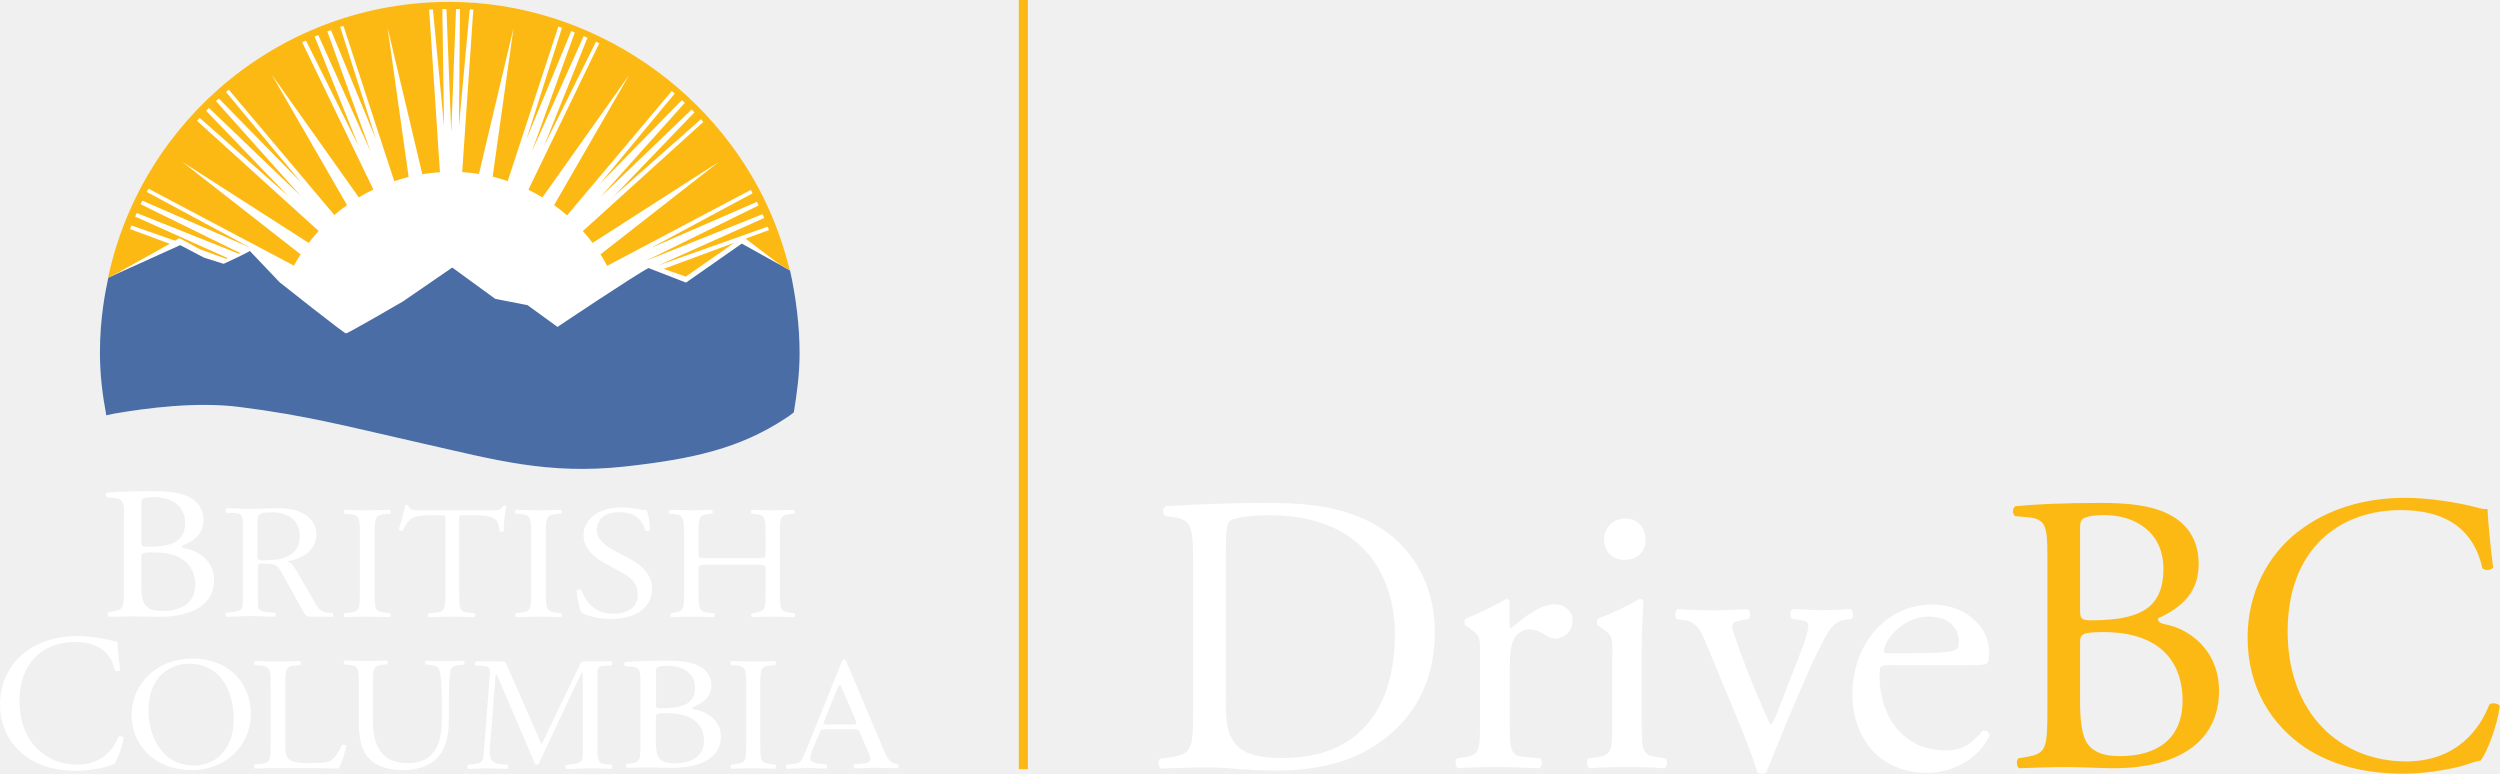
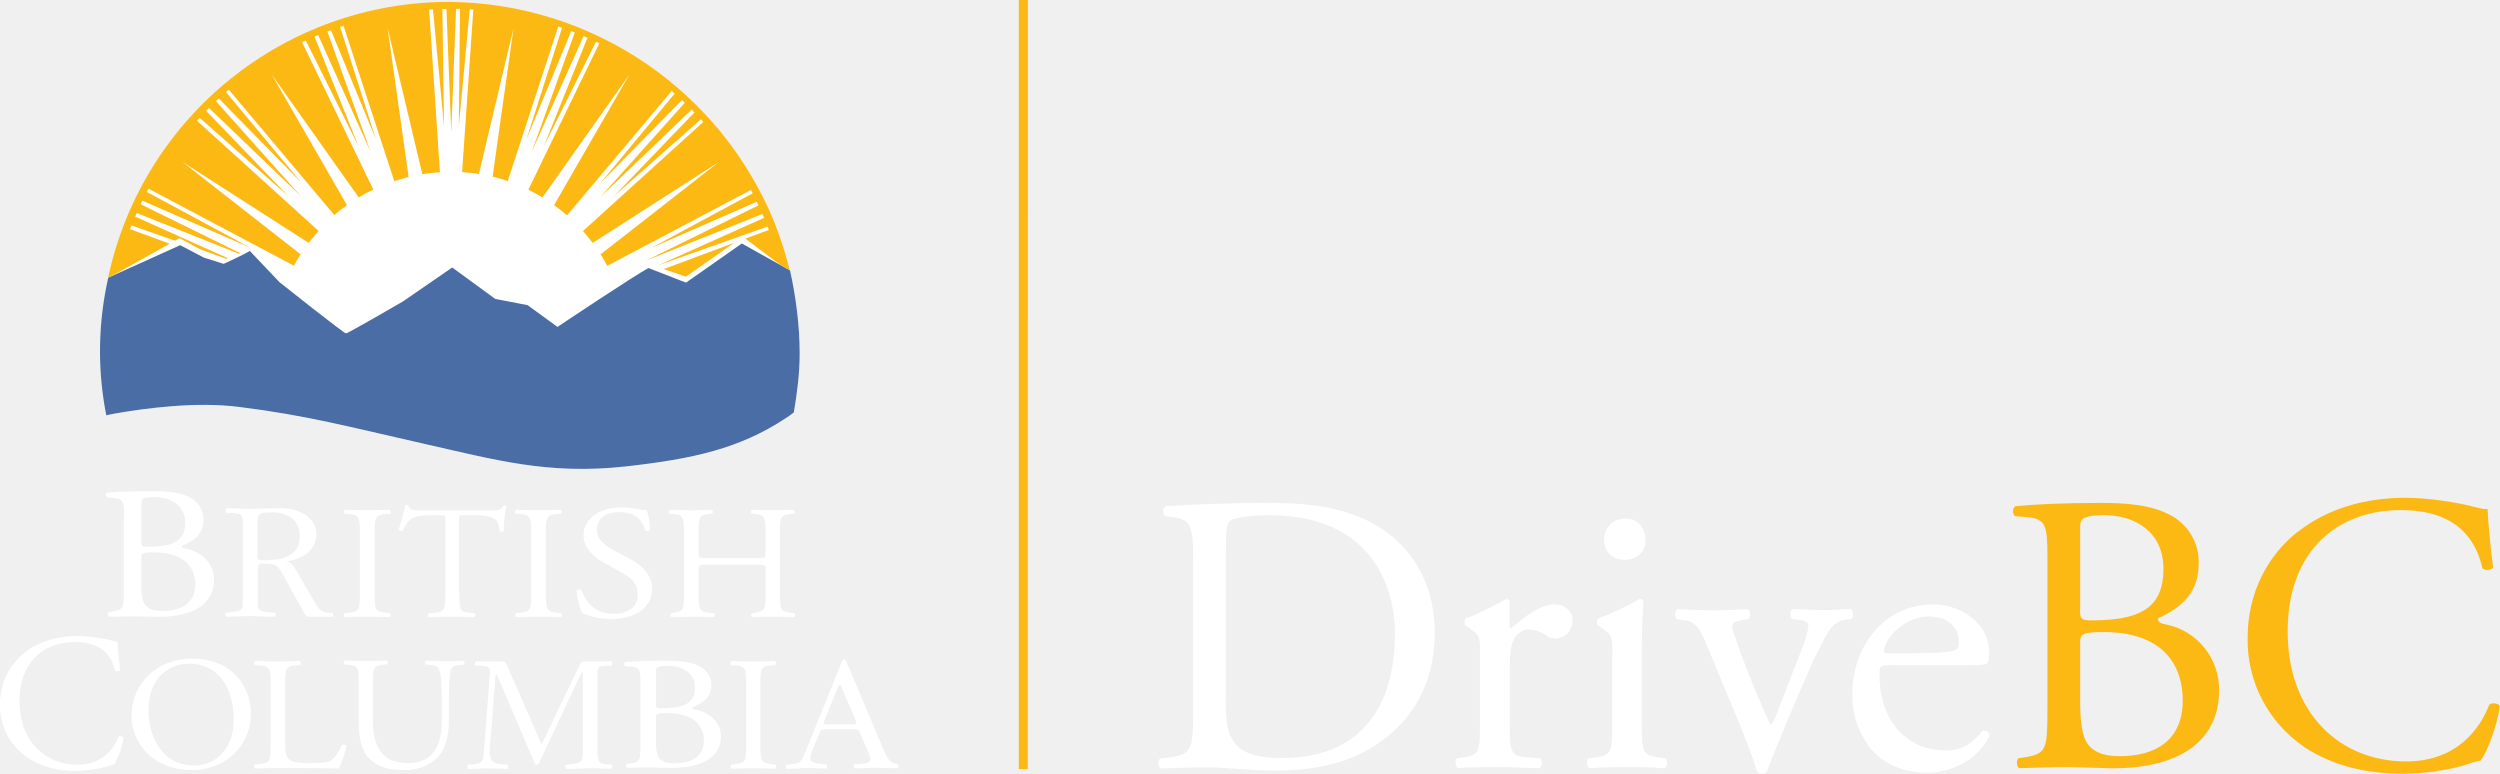
- <svg xmlns="http://www.w3.org/2000/svg" width="223" height="69" viewBox="0 0 223 69" fill="none">
-   <g clip-path="url(#clip0_4598_18208)">
-     <path d="M91.688 0H90.879V68.603H91.688V0Z" fill="#FDB913" />
-     <path d="M106.417 49.591C106.417 47.104 106.234 46.356 104.754 46.142L103.975 46.036C103.685 45.852 103.655 45.288 104.006 45.151C107.028 44.968 109.913 44.861 112.935 44.861C115.957 44.861 118.445 45.074 120.765 45.929C125.573 47.668 127.985 51.727 127.985 56.427C127.985 61.127 125.817 64.819 121.757 67.032C119.437 68.283 116.522 68.741 113.79 68.741C111.515 68.741 109.241 68.451 107.989 68.451C106.494 68.451 105.212 68.481 103.548 68.558C103.334 68.451 103.258 67.886 103.471 67.672L104.296 67.566C106.356 67.276 106.433 66.864 106.433 63.125V49.606L106.417 49.591ZM109.333 62.286C109.333 64.178 109.44 65.307 110.05 66.162C110.828 67.26 112.187 67.612 114.431 67.612C121.33 67.612 124.428 63.095 124.428 56.488C124.428 52.582 122.551 45.959 113.225 45.959C111.119 45.959 109.989 46.249 109.699 46.463C109.409 46.676 109.348 47.562 109.348 49.164V62.286H109.333Z" fill="white" />
-     <path d="M132.014 58.227C132.014 56.839 132.014 56.671 131.053 56.015L130.732 55.801C130.595 55.664 130.595 55.267 130.763 55.16C131.587 54.87 133.464 53.955 134.365 53.421C134.548 53.451 134.655 53.528 134.655 53.665V55.725C134.655 55.908 134.685 56.015 134.762 56.045C136.013 55.023 137.357 53.909 138.669 53.909C139.554 53.909 140.272 54.474 140.272 55.328C140.272 56.503 139.31 56.961 138.745 56.961C138.394 56.961 138.211 56.854 137.967 56.717C137.433 56.366 136.899 56.137 136.41 56.137C135.845 56.137 135.418 56.457 135.128 56.854C134.777 57.358 134.67 58.38 134.67 59.601V64.438C134.67 67.001 134.731 67.428 136.09 67.535L137.372 67.642C137.616 67.825 137.555 68.42 137.295 68.527C135.616 68.451 134.594 68.42 133.342 68.42C132.091 68.42 130.992 68.451 130.061 68.527C129.816 68.42 129.74 67.81 129.984 67.642L130.671 67.535C131.984 67.322 132.014 67.001 132.014 64.438V58.212V58.227Z" fill="white" />
-     <path d="M143.828 58.227C143.828 56.839 143.828 56.671 142.867 56.015L142.546 55.801C142.409 55.664 142.409 55.267 142.577 55.16C143.401 54.87 145.431 53.955 146.24 53.421C146.423 53.421 146.56 53.497 146.591 53.635C146.515 54.886 146.438 56.579 146.438 58.044V64.438C146.438 67.001 146.515 67.352 147.797 67.535L148.545 67.642C148.789 67.825 148.728 68.42 148.468 68.527C147.4 68.451 146.377 68.42 145.126 68.42C143.874 68.42 142.775 68.451 141.783 68.527C141.539 68.42 141.462 67.81 141.707 67.642L142.454 67.535C143.767 67.352 143.813 67.001 143.813 64.438V58.212L143.828 58.227ZM146.789 48.096C146.789 49.377 145.904 49.942 144.897 49.942C143.798 49.942 143.08 49.118 143.08 48.172C143.08 46.997 143.935 46.249 145.003 46.249C146.072 46.249 146.774 47.104 146.774 48.096H146.789Z" fill="white" />
-     <path d="M152.406 57.953C151.872 56.64 151.552 55.496 150.269 55.328L149.567 55.221C149.354 54.931 149.384 54.443 149.674 54.336C150.559 54.397 151.811 54.443 153.017 54.443C153.978 54.443 154.696 54.397 155.902 54.336C156.146 54.474 156.176 55.053 155.932 55.221L155.505 55.298C154.406 55.481 154.36 55.649 154.726 56.717C155.551 59.173 156.573 61.661 157.398 63.507C157.718 64.224 157.855 64.544 157.962 64.651C158.1 64.544 158.359 64.041 158.634 63.293C159.092 62.088 160.313 58.99 160.664 58.059C161.168 56.808 161.305 56.061 161.305 55.847C161.305 55.526 161.091 55.389 160.664 55.313L159.84 55.206C159.626 54.962 159.657 54.458 159.916 54.321C161.015 54.382 161.9 54.428 162.587 54.428C163.472 54.428 164.083 54.382 165.075 54.321C165.319 54.458 165.365 54.992 165.151 55.206L164.617 55.282C163.366 55.465 163.045 56.381 162.022 58.38C161.519 59.341 159.321 64.499 158.741 65.963C158.39 66.849 158.039 67.672 157.565 68.878C157.489 68.985 157.352 69.015 157.214 69.015C157.031 69.015 156.863 68.985 156.756 68.878C156.466 67.886 155.932 66.498 155.413 65.17L152.422 57.953H152.406Z" fill="white" />
-     <path d="M168.616 59.326C167.685 59.326 167.655 59.402 167.655 60.287C167.655 63.888 169.746 66.94 173.562 66.94C174.737 66.94 175.729 66.589 176.828 65.201C177.179 65.094 177.423 65.307 177.469 65.628C176.294 68.054 173.729 68.939 171.883 68.939C169.563 68.939 167.746 67.947 166.723 66.589C165.655 65.201 165.228 63.522 165.228 61.966C165.228 57.587 168.112 53.924 172.386 53.924C175.439 53.924 177.438 56.03 177.438 58.166C177.438 58.67 177.362 58.944 177.301 59.097C177.194 59.311 176.691 59.341 175.195 59.341H168.616V59.326ZM170.829 58.258C173.455 58.258 174.248 58.12 174.523 57.907C174.63 57.831 174.737 57.693 174.737 57.236C174.737 56.244 174.065 54.992 172.005 54.992C169.944 54.992 168.082 56.915 168.051 58.09C168.051 58.166 168.051 58.273 168.296 58.273H170.814L170.829 58.258Z" fill="white" />
-     <path d="M182.628 49.591C182.628 46.951 182.491 46.28 180.888 46.142L179.743 46.036C179.469 45.822 179.499 45.288 179.789 45.151C181.712 44.968 184.124 44.861 187.436 44.861C189.68 44.861 191.817 45.044 193.419 45.852C194.946 46.6 196.121 48.019 196.121 50.293C196.121 52.856 194.625 54.169 192.488 55.16C192.488 55.511 192.778 55.618 193.16 55.694C195.083 56.045 197.937 57.831 197.937 61.63C197.937 65.75 194.869 68.527 188.474 68.527C187.436 68.527 185.696 68.42 184.2 68.42C182.704 68.42 181.422 68.496 180.11 68.527C179.896 68.42 179.82 67.856 180.033 67.642L180.674 67.535C182.567 67.215 182.628 66.833 182.628 63.095V49.576V49.591ZM185.543 54.321C185.543 55.313 185.574 55.389 187.39 55.313C191.023 55.176 192.977 54.108 192.977 50.751C192.977 47.394 190.382 45.944 187.68 45.944C186.902 45.944 186.368 46.02 186.047 46.158C185.696 46.264 185.543 46.448 185.543 47.089V54.306V54.321ZM185.543 62.576C185.543 63.858 185.62 65.674 186.291 66.452C186.963 67.276 188.031 67.444 189.1 67.444C192.275 67.444 194.686 66.025 194.686 62.469C194.686 59.662 193.267 56.381 187.604 56.381C185.681 56.381 185.543 56.595 185.543 57.312V62.576Z" fill="#FDB913" />
-     <path d="M204.989 47.424C207.584 45.395 210.896 44.403 214.59 44.403C216.513 44.403 219.215 44.8 220.894 45.257C221.321 45.364 221.565 45.441 221.886 45.395C221.916 46.219 222.1 48.462 222.39 50.629C222.206 50.873 221.672 50.918 221.428 50.69C220.894 48.279 219.291 45.502 214.132 45.502C208.683 45.502 204.058 48.95 204.058 56.32C204.058 63.69 208.79 67.917 214.62 67.917C219.215 67.917 221.245 64.926 222.054 62.836C222.298 62.652 222.832 62.729 222.985 62.973C222.741 64.819 221.81 67.169 221.275 67.84C220.848 67.917 220.421 68.054 220.024 68.191C219.245 68.481 216.681 69.015 214.407 69.015C211.201 69.015 208.149 68.374 205.539 66.635C202.7 64.682 200.486 61.447 200.486 56.854C200.486 52.902 202.272 49.53 204.974 47.424H204.989Z" fill="#FDB913" />
-     <path d="M70.395 23.804C66.61 9.247 53.438 0.199 40.189 0.199C26.94 0.199 13.279 9.461 9.677 24.674C9.173 26.795 8.914 29.16 8.914 31.433C8.914 33.447 9.128 35.141 9.479 37.048C9.753 36.987 9.876 36.957 10.181 36.896C13.02 36.408 17.507 35.812 21.338 36.301C27.429 37.079 31.229 38.101 37.67 39.551C44.096 41.001 48.843 42.374 55.773 41.611C61.848 40.94 65.999 39.993 70.06 37.323L70.38 37.109C70.456 37.064 70.716 36.85 70.808 36.789C71.113 35.05 71.326 33.325 71.326 31.51C71.326 28.961 70.96 26.184 70.395 23.819" fill="white" />
-     <path d="M9.662 24.75C9.402 25.986 8.914 28.32 8.914 31.433C8.914 33.447 9.128 35.141 9.479 37.048C9.753 36.987 9.876 36.957 10.181 36.896C13.02 36.407 17.507 35.812 21.338 36.3C27.429 37.063 31.229 38.101 37.67 39.551C44.096 41 48.843 42.373 55.773 41.611C61.848 40.939 65.999 39.993 70.06 37.323L70.38 37.109C70.441 37.063 70.731 36.85 70.808 36.789C71.097 35.049 71.326 33.325 71.326 31.509C71.326 29.068 70.991 26.428 70.472 24.124L66.167 21.729L61.191 25.207L57.849 23.91C56.719 24.475 49.729 29.16 49.729 29.16L47.057 27.222L44.173 26.657L40.342 23.865L35.946 26.886C35.946 26.886 31.046 29.739 30.863 29.739C30.68 29.739 24.941 25.177 24.941 25.177L22.285 22.385C21.827 22.674 20.026 23.498 20.026 23.498L19.934 23.529L18.194 22.98L16.073 21.866L9.631 24.78L9.662 24.75Z" fill="#4A6DA6" />
-     <path d="M11.066 46.051C11.066 44.8 10.99 44.479 10.15 44.418L9.555 44.372C9.402 44.266 9.418 44.022 9.57 43.945C10.578 43.869 11.845 43.808 13.585 43.808C14.76 43.808 15.889 43.884 16.729 44.281C17.538 44.632 18.148 45.303 18.148 46.387C18.148 47.607 17.37 48.218 16.24 48.691C16.24 48.858 16.393 48.904 16.591 48.95C17.599 49.118 19.095 49.957 19.095 51.758C19.095 53.711 17.492 55.023 14.119 55.023C13.585 55.023 12.653 54.977 11.875 54.977C11.097 54.977 10.41 55.008 9.723 55.023C9.616 54.977 9.57 54.703 9.692 54.596L10.028 54.55C11.02 54.397 11.051 54.214 11.051 52.444V46.051H11.066ZM12.608 48.294C12.608 48.767 12.623 48.797 13.585 48.767C15.492 48.706 16.515 48.202 16.515 46.615C16.515 45.029 15.157 44.342 13.722 44.342C13.31 44.342 13.035 44.372 12.867 44.433C12.684 44.495 12.608 44.571 12.608 44.876V48.294ZM12.608 52.2C12.608 52.81 12.638 53.665 13.005 54.031C13.356 54.413 13.92 54.504 14.485 54.504C16.149 54.504 17.416 53.833 17.416 52.154C17.416 50.827 16.668 49.27 13.691 49.27C12.684 49.27 12.608 49.362 12.608 49.713V52.2Z" fill="white" />
-     <path d="M32.099 47.699C32.099 46.173 32.069 45.929 31.122 45.852L30.726 45.822C30.634 45.761 30.664 45.502 30.756 45.471C31.55 45.502 32.099 45.517 32.771 45.517C33.442 45.517 33.946 45.502 34.755 45.471C34.847 45.517 34.877 45.776 34.786 45.822L34.389 45.852C33.442 45.929 33.412 46.173 33.412 47.699V52.826C33.412 54.352 33.442 54.55 34.389 54.657L34.786 54.703C34.877 54.764 34.847 55.023 34.755 55.053C33.961 55.023 33.412 55.008 32.771 55.008C32.099 55.008 31.55 55.008 30.756 55.053C30.664 55.008 30.634 54.779 30.726 54.703L31.122 54.657C32.069 54.55 32.099 54.352 32.099 52.826V47.699Z" fill="white" />
-     <path d="M40.967 52.856C40.967 54.367 40.998 54.581 41.868 54.657L42.341 54.703C42.432 54.764 42.402 55.023 42.31 55.053C41.456 55.023 40.952 55.008 40.341 55.008C39.731 55.008 39.227 55.008 38.266 55.053C38.174 55.008 38.144 54.764 38.266 54.703L38.8 54.657C39.655 54.581 39.731 54.367 39.731 52.856V46.417C39.731 45.975 39.731 45.959 39.288 45.959H38.464C37.823 45.959 36.999 45.99 36.617 46.325C36.251 46.646 36.114 46.951 35.946 47.317C35.823 47.409 35.61 47.317 35.564 47.226C35.808 46.57 36.022 45.654 36.129 45.074C36.175 45.044 36.373 45.029 36.419 45.074C36.51 45.532 36.999 45.517 37.686 45.517H43.745C44.554 45.517 44.691 45.486 44.905 45.12C44.982 45.09 45.15 45.12 45.18 45.166C45.012 45.761 44.905 46.921 44.951 47.348C44.89 47.47 44.63 47.47 44.569 47.378C44.524 47.027 44.417 46.493 44.188 46.325C43.852 46.081 43.272 45.959 42.448 45.959H41.379C40.937 45.959 40.952 45.959 40.952 46.448V52.856H40.967Z" fill="white" />
-     <path d="M47.378 47.699C47.378 46.173 47.347 45.929 46.401 45.852L46.004 45.822C45.913 45.761 45.943 45.502 46.035 45.471C46.828 45.502 47.378 45.517 48.05 45.517C48.721 45.517 49.24 45.502 50.034 45.471C50.125 45.517 50.156 45.776 50.064 45.822L49.667 45.852C48.721 45.929 48.691 46.173 48.691 47.699V52.826C48.691 54.352 48.721 54.55 49.667 54.657L50.064 54.703C50.156 54.764 50.125 55.023 50.034 55.053C49.24 55.023 48.691 55.008 48.05 55.008C47.408 55.008 46.844 55.008 46.035 55.053C45.943 55.008 45.913 54.779 46.004 54.703L46.401 54.657C47.347 54.55 47.378 54.352 47.378 52.826V47.699Z" fill="white" />
-     <path d="M54.537 55.206C53.117 55.206 52.217 54.84 51.896 54.672C51.698 54.352 51.469 53.329 51.438 52.658C51.514 52.566 51.774 52.536 51.85 52.612C52.11 53.344 52.797 54.748 54.766 54.748C56.2 54.748 56.887 53.955 56.887 53.1C56.887 52.459 56.735 51.758 55.498 51.086L53.88 50.201C53.026 49.728 52.049 48.904 52.049 47.729C52.049 46.371 53.3 45.257 55.514 45.257C56.032 45.257 56.658 45.349 57.086 45.441C57.299 45.502 57.544 45.517 57.681 45.517C57.834 45.868 57.986 46.661 57.986 47.272C57.91 47.363 57.65 47.409 57.559 47.317C57.345 46.631 56.887 45.685 55.254 45.685C53.621 45.685 53.239 46.615 53.239 47.287C53.239 48.126 54.063 48.721 54.689 49.057L56.048 49.774C57.116 50.339 58.169 51.163 58.169 52.536C58.169 54.123 56.765 55.206 54.552 55.206H54.537Z" fill="white" />
-     <path d="M63.084 50.369C62.336 50.369 62.306 50.4 62.306 50.827V52.856C62.306 54.367 62.382 54.565 63.252 54.657L63.695 54.703C63.786 54.764 63.756 55.023 63.664 55.053C62.825 55.023 62.306 55.008 61.695 55.008C61.024 55.008 60.505 55.038 59.894 55.053C59.803 55.008 59.772 54.779 59.864 54.703L60.123 54.657C60.993 54.504 61.024 54.367 61.024 52.856V47.668C61.024 46.158 60.917 45.913 60.108 45.852L59.711 45.822C59.619 45.761 59.65 45.502 59.742 45.471C60.505 45.471 61.024 45.517 61.695 45.517C62.306 45.517 62.825 45.502 63.496 45.471C63.588 45.517 63.618 45.776 63.527 45.822L63.237 45.852C62.336 45.944 62.306 46.158 62.306 47.668V49.331C62.306 49.774 62.336 49.789 63.084 49.789H67.511C68.258 49.789 68.289 49.774 68.289 49.331V47.668C68.289 46.158 68.258 45.944 67.343 45.852L67.053 45.822C66.961 45.761 66.992 45.502 67.083 45.471C67.801 45.502 68.32 45.517 68.961 45.517C69.602 45.517 70.09 45.502 70.792 45.471C70.884 45.517 70.914 45.776 70.823 45.822L70.502 45.852C69.602 45.944 69.571 46.158 69.571 47.668V52.856C69.571 54.367 69.602 54.55 70.502 54.657L70.869 54.703C70.96 54.764 70.93 55.023 70.838 55.053C70.09 55.023 69.571 55.008 68.961 55.008C68.32 55.008 67.77 55.008 67.083 55.053C66.992 55.008 66.961 54.779 67.053 54.703L67.343 54.657C68.289 54.504 68.289 54.367 68.289 52.856V50.827C68.289 50.4 68.258 50.369 67.511 50.369H63.084Z" fill="white" />
-     <path d="M2.198 58.212C3.465 57.22 5.098 56.732 6.899 56.732C7.845 56.732 9.158 56.93 9.982 57.144C10.196 57.19 10.318 57.236 10.471 57.22C10.486 57.617 10.578 58.716 10.715 59.768C10.623 59.891 10.364 59.906 10.242 59.799C9.982 58.609 9.189 57.266 6.67 57.266C3.999 57.266 1.74 58.944 1.74 62.545C1.74 66.147 4.06 68.207 6.914 68.207C9.158 68.207 10.15 66.742 10.562 65.719C10.684 65.628 10.944 65.658 11.02 65.796C10.898 66.696 10.44 67.84 10.181 68.176C9.967 68.207 9.769 68.283 9.57 68.359C9.189 68.496 7.937 68.756 6.808 68.756C5.235 68.756 3.74 68.435 2.473 67.596C1.084 66.635 0 65.063 0 62.82C0 60.898 0.87 59.25 2.198 58.212Z" fill="white" />
-     <path d="M11.738 63.827C11.738 60.959 14.012 58.746 17.126 58.746C20.621 58.746 22.376 61.142 22.376 63.675C22.376 66.589 20.041 68.695 17.126 68.695C13.768 68.695 11.738 66.406 11.738 63.812V63.827ZM20.85 64.132C20.85 61.767 19.751 59.204 16.866 59.204C15.294 59.204 13.249 60.226 13.249 63.385C13.249 65.506 14.332 68.283 17.309 68.283C19.125 68.283 20.85 66.986 20.85 64.148V64.132Z" fill="white" />
-     <path d="M39.41 62.591C39.41 61.706 39.38 60.043 39.12 59.616C39.014 59.433 38.739 59.341 38.357 59.311L37.976 59.28C37.884 59.173 37.915 58.99 38.006 58.929C38.586 58.96 39.151 58.975 39.746 58.975C40.387 58.975 40.799 58.975 41.349 58.929C41.471 59.005 41.456 59.189 41.379 59.28L41.013 59.311C40.632 59.341 40.342 59.463 40.25 59.646C40.036 60.119 40.036 61.783 40.036 62.576V64.209C40.036 65.46 39.822 66.787 38.968 67.642C38.311 68.313 37.182 68.695 36.052 68.695C34.999 68.695 33.946 68.512 33.198 67.901C32.389 67.276 32.008 66.223 32.008 64.514V61.111C32.008 59.616 31.977 59.372 31.092 59.295L30.71 59.265C30.619 59.204 30.649 58.96 30.741 58.914C31.504 58.944 32.023 58.96 32.633 58.96C33.244 58.96 33.763 58.96 34.511 58.914C34.602 58.96 34.633 59.204 34.541 59.265L34.175 59.295C33.29 59.372 33.259 59.616 33.259 61.111V64.224C33.259 66.543 34.022 68.069 36.358 68.069C38.693 68.069 39.41 66.436 39.41 64.239V62.576V62.591Z" fill="white" />
-     <path d="M57.131 60.852C57.131 59.784 57.07 59.509 56.307 59.463L55.773 59.417C55.636 59.341 55.651 59.112 55.788 59.051C56.689 58.975 57.818 58.929 59.375 58.929C60.428 58.929 61.436 59.005 62.184 59.326C62.901 59.631 63.45 60.211 63.45 61.127C63.45 62.164 62.748 62.698 61.741 63.095C61.741 63.248 61.878 63.278 62.061 63.309C62.962 63.461 64.305 64.163 64.305 65.704C64.305 67.367 62.87 68.496 59.864 68.496C59.375 68.496 58.566 68.451 57.864 68.451C57.162 68.451 56.566 68.481 55.941 68.496C55.834 68.451 55.803 68.222 55.91 68.145L56.215 68.1C57.101 67.978 57.131 67.81 57.131 66.299V60.837V60.852ZM58.505 62.774C58.505 63.171 58.52 63.202 59.375 63.171C61.084 63.11 62 62.683 62 61.325C62 59.967 60.779 59.387 59.512 59.387C59.146 59.387 58.902 59.417 58.749 59.478C58.581 59.524 58.52 59.585 58.52 59.845V62.774H58.505ZM58.505 66.116C58.505 66.635 58.535 67.367 58.856 67.688C59.177 68.023 59.68 68.085 60.169 68.085C61.649 68.085 62.794 67.505 62.794 66.07C62.794 64.941 62.123 63.614 59.467 63.614C58.566 63.614 58.505 63.705 58.505 63.995V66.116Z" fill="white" />
-     <path d="M29.657 54.703L29.26 54.657C29.184 54.657 29.108 54.642 29.047 54.626C28.466 54.52 28.222 54.001 27.948 53.512L26.558 51.102C26.314 50.705 26.07 50.156 25.521 50.079C26.94 49.911 28.222 49.087 28.222 47.684C28.222 46.066 26.62 45.334 25.002 45.334C24.025 45.334 23.078 45.395 22.086 45.395C21.537 45.395 20.957 45.334 20.423 45.334C20.117 45.334 20.117 45.395 20.117 45.563C20.117 45.807 20.224 45.746 20.545 45.746C21.735 45.746 21.659 46.036 21.659 47.027V53.329C21.659 54.23 21.735 54.504 20.789 54.581C20.789 54.581 20.636 54.581 20.56 54.611L20.163 54.657C20.072 54.748 20.102 54.977 20.194 55.023C20.407 55.023 20.789 55.008 20.789 55.008C21.308 54.992 21.842 54.947 22.361 54.947C22.88 54.947 23.399 54.992 23.918 55.008C24.101 55.008 24.299 55.008 24.513 55.023C24.605 54.977 24.635 54.748 24.544 54.672L24.132 54.626C24.055 54.626 23.903 54.611 23.903 54.611C22.941 54.55 23.002 54.275 23.002 53.344V50.964C23.002 50.827 22.987 50.461 23.078 50.354C23.17 50.262 23.323 50.278 23.46 50.278C24.757 50.278 24.742 50.4 25.353 51.483L27.016 54.489C27.154 54.718 27.261 55.008 27.596 55.008H29.047C29.23 55.008 29.428 55.008 29.642 55.023C29.733 54.977 29.764 54.748 29.672 54.672L29.657 54.703ZM23.826 49.972C23.536 49.972 22.956 50.079 22.956 49.698V46.936C22.956 45.852 22.987 45.7 24.284 45.7C25.795 45.7 26.742 46.463 26.742 47.882C26.742 48.508 26.513 49.072 25.963 49.454C25.307 49.896 24.62 49.957 23.826 49.957V49.972Z" fill="white" />
-     <path d="M24.147 61.172C24.147 59.662 24.116 59.433 23.109 59.357L22.712 59.326C22.621 59.265 22.651 59.006 22.743 58.96C23.628 58.99 24.162 59.006 24.803 59.006C25.444 59.006 25.963 58.99 26.757 58.96C26.849 59.006 26.879 59.265 26.788 59.326L26.406 59.357C25.475 59.418 25.444 59.662 25.444 61.172V66.177C25.444 67.093 25.49 67.459 25.78 67.734C25.948 67.886 26.253 68.069 27.505 68.069C28.848 68.069 29.184 68.008 29.443 67.886C29.764 67.718 30.176 67.184 30.497 66.452C30.588 66.376 30.893 66.452 30.893 66.543C30.893 66.711 30.451 68.176 30.222 68.558C29.413 68.527 27.917 68.512 26.284 68.512H24.819C24.162 68.512 23.643 68.512 22.758 68.558C22.666 68.512 22.636 68.283 22.727 68.192L23.201 68.146C24.116 68.054 24.147 67.856 24.147 66.345V61.157V61.172Z" fill="white" />
-     <path d="M66.564 61.203C66.564 59.677 66.534 59.433 65.618 59.357L65.221 59.326C65.129 59.265 65.16 59.006 65.252 58.96C66.03 58.99 66.549 59.006 67.205 59.006C67.862 59.006 68.35 58.99 69.129 58.96C69.22 59.006 69.251 59.265 69.159 59.326L68.762 59.357C67.846 59.418 67.816 59.677 67.816 61.203V66.33C67.816 67.856 67.846 68.054 68.762 68.161L69.159 68.207C69.251 68.268 69.22 68.527 69.129 68.573C68.35 68.542 67.816 68.527 67.205 68.527C66.549 68.527 66.03 68.527 65.252 68.573C65.16 68.527 65.129 68.298 65.221 68.207L65.618 68.161C66.534 68.054 66.564 67.856 66.564 66.33V61.203Z" fill="white" />
-     <path d="M54.14 68.161C54.063 68.161 53.911 68.146 53.911 68.146C53.743 68.13 53.605 68.1 53.483 67.978C53.285 67.764 53.3 67.154 53.3 66.91V60.608C53.3 60.333 53.239 59.738 53.438 59.525C53.544 59.418 53.758 59.387 53.941 59.387C54.013 59.387 54.084 59.387 54.155 59.387L54.552 59.357C54.643 59.296 54.613 59.036 54.521 58.99C54.308 58.99 54.109 58.99 53.926 58.99H52.232C52.049 58.99 51.881 58.99 51.774 59.189L48.309 66.391L45.256 59.433C45.15 59.189 45.134 58.99 44.814 58.99H43.043C42.86 58.99 42.661 58.99 42.448 58.99C42.356 59.036 42.326 59.296 42.417 59.357L42.814 59.387C42.891 59.387 43.043 59.403 43.043 59.403C43.7 59.448 43.745 59.586 43.684 60.288L43.165 67.047C43.119 67.719 43.089 68.085 42.371 68.146C42.371 68.146 42.219 68.161 42.143 68.176L41.746 68.222C41.654 68.314 41.685 68.543 41.776 68.588C41.99 68.588 42.356 68.573 42.356 68.573C42.723 68.558 43.089 68.527 43.455 68.527C43.852 68.527 44.249 68.558 44.646 68.573C44.829 68.573 45.027 68.573 45.241 68.588C45.333 68.543 45.363 68.314 45.272 68.222L44.875 68.176C44.768 68.176 44.646 68.161 44.646 68.161C43.623 68.1 43.638 67.368 43.715 66.483L44.203 60.196H44.325L47.637 67.932C47.668 68.039 47.714 68.222 47.882 68.222C48.034 68.222 48.08 68.054 48.141 67.947L51.865 60.013H51.988V66.925C51.988 67.2 52.018 67.764 51.728 67.978C51.575 68.085 51.102 68.161 51.102 68.161C51.041 68.161 50.965 68.176 50.889 68.192L50.492 68.237C50.4 68.329 50.431 68.558 50.522 68.603C50.736 68.603 51.102 68.588 51.102 68.588C51.636 68.573 52.186 68.527 52.751 68.527C53.148 68.527 53.926 68.558 53.926 68.558C54.109 68.558 54.323 68.588 54.537 68.588C54.628 68.543 54.659 68.314 54.567 68.222L54.17 68.176L54.14 68.161Z" fill="white" />
-     <path d="M80.103 68.191L80.057 68.145C79.981 68.145 79.904 68.13 79.844 68.115C79.218 67.978 78.973 67.23 78.745 66.696L75.539 59.112C75.509 59.021 75.448 58.822 75.31 58.822C75.142 58.822 75.081 59.036 75.035 59.158L71.983 66.726C71.876 67.016 71.586 67.703 71.388 67.917C71.235 68.085 71.021 68.115 70.807 68.13C70.807 68.13 70.639 68.145 70.548 68.161L70.166 68.207C70.075 68.298 70.105 68.527 70.197 68.573C70.411 68.573 70.792 68.558 70.792 68.558C71.204 68.558 71.632 68.496 72.044 68.496C72.395 68.496 72.746 68.527 73.097 68.542C73.097 68.542 73.479 68.542 73.692 68.558C73.784 68.512 73.814 68.283 73.723 68.191L73.326 68.145C73.25 68.145 73.112 68.13 73.112 68.13C72.746 68.085 72.288 68.023 72.288 67.612C72.288 67.337 72.41 67.016 72.517 66.787L72.99 65.658C73.234 65.109 73.127 65.048 73.769 65.048H75.921C76.684 65.048 76.562 65.048 76.898 65.811L77.401 66.955C77.478 67.154 77.63 67.489 77.63 67.688C77.63 68.069 77.218 68.1 76.821 68.13C76.821 68.13 76.699 68.13 76.577 68.145L76.195 68.176C76.104 68.268 76.134 68.496 76.226 68.542C76.44 68.542 76.821 68.527 76.821 68.527C77.279 68.512 77.722 68.481 78.165 68.481C78.714 68.481 79.279 68.512 79.828 68.527C80.011 68.527 79.859 68.527 80.072 68.542C80.164 68.496 80.195 68.268 80.103 68.191ZM75.906 64.621H74.043C74.043 64.621 73.463 64.682 73.463 64.529C73.463 64.483 73.494 64.392 73.509 64.346L74.639 61.569C74.639 61.569 74.776 61.111 74.913 61.111C75.005 61.111 75.142 61.508 75.173 61.569L76.287 64.163C76.287 64.163 76.394 64.438 76.394 64.499C76.394 64.666 76.012 64.621 75.921 64.621H75.906Z" fill="white" />
-     <path d="M65.496 21.652L59.192 23.987L61.176 24.673L65.496 21.652Z" fill="#FDB913" />
-     <path d="M15.141 21.744L11.6 20.432C11.646 20.325 11.677 20.218 11.722 20.111L15.614 21.469L15.996 21.24L17.858 22.247L20.178 23.087L20.316 23.026L12.058 19.318C12.104 19.211 12.15 19.104 12.195 18.997L21.293 22.629L21.415 22.568L12.547 18.219C12.592 18.112 12.638 18.006 12.699 17.899L22.331 22.095L13.096 17.12C13.142 17.029 13.188 16.937 13.249 16.831L26.223 23.697C26.406 23.346 26.604 23.01 26.818 22.69L16.256 14.435L27.535 21.668C27.81 21.301 28.115 20.951 28.421 20.599L17.568 10.773C17.645 10.697 17.721 10.605 17.812 10.514L25.688 17.471L18.392 9.888C18.469 9.796 18.56 9.72 18.637 9.629L26.864 17.517L19.262 9.018C19.354 8.942 19.43 8.866 19.522 8.789L26.879 16.297L20.163 8.209C20.239 8.148 20.331 8.072 20.407 7.996L29.825 19.18C30.191 18.86 30.573 18.57 30.954 18.296L24.238 6.653L32.008 17.609C32.435 17.349 32.862 17.12 33.305 16.907L26.955 3.769C27.062 3.708 27.169 3.662 27.291 3.617L31.992 13.046L28.07 3.266C28.176 3.22 28.283 3.174 28.39 3.128L33.061 13.535L29.199 2.808C29.306 2.762 29.413 2.732 29.52 2.686L33.534 12.421L30.344 2.396C30.435 2.365 30.527 2.335 30.634 2.304L35.167 16.159C35.594 16.022 36.022 15.9 36.449 15.778L34.572 2.472L37.67 15.534C38.189 15.457 38.708 15.396 39.242 15.366L38.281 0.855C38.388 0.855 38.495 0.855 38.617 0.839L39.609 11.276L39.456 0.809C39.578 0.809 39.7 0.809 39.822 0.809L40.25 11.795L40.677 0.809C40.799 0.809 40.906 0.809 41.028 0.809L40.937 11.261L41.898 0.839C42.005 0.839 42.112 0.839 42.219 0.855L41.227 15.351C41.73 15.381 42.234 15.442 42.722 15.518L45.806 2.503L43.944 15.762C44.401 15.869 44.859 16.007 45.287 16.159L49.805 2.365C49.912 2.411 50.019 2.442 50.125 2.487L46.966 12.406L50.95 2.777C51.056 2.823 51.163 2.854 51.27 2.899L47.439 13.52L52.064 3.22C52.171 3.266 52.278 3.311 52.4 3.372L48.523 13.031L53.163 3.723C53.27 3.769 53.361 3.815 53.453 3.861L47.134 16.922C47.561 17.136 47.988 17.365 48.385 17.609L56.124 6.684L49.423 18.296C49.82 18.585 50.217 18.891 50.583 19.211L59.925 8.118C60.016 8.194 60.092 8.27 60.184 8.347L53.544 16.358L60.825 8.927C60.917 9.003 60.993 9.079 61.084 9.171L53.56 17.578L61.695 9.766C61.771 9.842 61.863 9.934 61.939 10.025L54.735 17.517L62.519 10.636C62.596 10.712 62.672 10.788 62.733 10.88L51.987 20.615C52.293 20.951 52.583 21.301 52.858 21.668L64.107 14.45L53.56 22.69C53.773 23.01 53.972 23.361 54.155 23.712L66.976 16.937C67.037 17.029 67.083 17.136 67.129 17.243L58.047 22.125L67.51 18.006C67.556 18.112 67.617 18.219 67.663 18.326L57.605 23.27L68.014 19.104C68.06 19.211 68.106 19.318 68.167 19.44L58.734 23.666L68.472 20.218C68.518 20.31 68.548 20.416 68.594 20.523L66.503 21.286L69.602 23.636L70.456 24.109C70.136 22.797 69.632 21.21 69.144 19.974C64.504 8.209 52.781 0.168 40.082 0.168C25.185 0.168 12.745 10.62 9.677 24.597C9.677 24.597 9.662 24.689 9.646 24.765L10.257 24.475L15.141 21.744Z" fill="#FDB913" />
+ <svg xmlns="http://www.w3.org/2000/svg" width="223" height="69" fill="none" viewBox="0 0 223 69">
+   <g clip-path="url(#a)">
+     <path fill="#fdb913" d="M91.69 0h-.81v68.6h.8z" />
+     <path fill="#fff" d="M106.42 49.6c0-2.5-.19-3.24-1.67-3.46l-.78-.1c-.28-.19-.31-.75.04-.89 3.02-.18 5.9-.29 8.92-.29 3.03 0 5.51.21 7.83 1.07 4.81 1.74 7.22 5.8 7.22 10.5s-2.16 8.39-6.22 10.6c-2.32 1.25-5.24 1.71-7.97 1.71-2.28 0-4.55-.29-5.8-.29-1.5 0-2.78.03-4.44.1-.22-.1-.3-.66-.08-.88l.83-.1c2.06-.3 2.13-.7 2.13-4.44V49.6zm2.91 12.69c0 1.89.11 3.02.72 3.87.78 1.1 2.14 1.45 4.38 1.45 6.9 0 10-4.52 10-11.12 0-3.9-1.88-10.53-11.2-10.53-2.11 0-3.24.29-3.53.5-.3.22-.35 1.1-.35 2.7V62.3zM132.01 58.23c0-1.4 0-1.56-.96-2.22l-.32-.2c-.13-.15-.13-.54.03-.65.83-.29 2.7-1.2 3.6-1.74q.3.04.3.24v2.06q0 .28.1.33c1.25-1.03 2.6-2.14 3.9-2.14.9 0 1.61.56 1.61 1.42 0 1.17-.96 1.63-1.53 1.63-.35 0-.53-.1-.77-.24a3 3 0 0 0-1.56-.58c-.56 0-1 .32-1.28.71-.35.5-.46 1.53-.46 2.75v4.84c0 2.56.06 2.99 1.42 3.1l1.28.1c.25.19.19.78-.08.89a80 80 0 0 0-3.95-.11q-1.88 0-3.28.1c-.24-.1-.32-.71-.08-.88l.7-.1c1.3-.22 1.33-.54 1.33-3.1V58.2zM143.83 58.23c0-1.4 0-1.56-.96-2.22l-.32-.2c-.14-.15-.14-.54.03-.65.82-.29 2.85-1.2 3.66-1.74q.29 0 .35.21a78 78 0 0 0-.15 4.41v6.4c0 2.56.07 2.91 1.36 3.1l.74.1c.25.19.19.78-.07.89-1.07-.08-2.1-.11-3.34-.11q-1.87 0-3.35.1c-.24-.1-.32-.71-.07-.88l.74-.1c1.32-.19 1.36-.54 1.36-3.1V58.2zm2.96-10.13c0 1.28-.89 1.84-1.9 1.84-1.1 0-1.81-.82-1.81-1.77 0-1.17.85-1.92 1.92-1.92s1.77.85 1.77 1.85zM152.4 57.95c-.53-1.31-.85-2.45-2.13-2.62l-.7-.1c-.22-.3-.19-.79.1-.9.89.07 2.14.11 3.35.11.96 0 1.68-.04 2.88-.1.25.13.28.71.03.88l-.43.08c-1.1.18-1.14.35-.77 1.42a79 79 0 0 0 2.67 6.79c.32.71.45 1.03.56 1.14.14-.1.4-.6.67-1.36.46-1.2 1.68-4.3 2.03-5.23.5-1.25.65-2 .65-2.21 0-.32-.22-.46-.65-.54l-.82-.1c-.21-.25-.18-.75.08-.89q1.64.1 2.67.1c.88 0 1.5-.04 2.48-.1.25.14.3.67.08.89l-.53.07c-1.25.19-1.58 1.1-2.6 3.1-.5.96-2.7 6.12-3.28 7.58l-1.18 2.92q-.12.14-.35.14-.29 0-.45-.14c-.3-1-.83-2.38-1.35-3.71l-2.99-7.22zM168.62 59.33c-.94 0-.97.07-.97.96 0 3.6 2.1 6.65 5.91 6.65 1.18 0 2.17-.35 3.27-1.74.35-.1.6.1.64.43-1.18 2.42-3.74 3.3-5.59 3.3-2.32 0-4.13-.98-5.16-2.34a7.6 7.6 0 0 1-1.5-4.62c0-4.38 2.9-8.05 7.17-8.05 3.05 0 5.05 2.11 5.05 4.25 0 .5-.08.77-.14.93-.1.21-.6.24-2.1.24h-6.58zm2.2-1.07c2.64 0 3.43-.14 3.7-.35.11-.08.22-.22.22-.67 0-1-.68-2.25-2.74-2.25s-3.92 1.93-3.95 3.1c0 .08 0 .18.25.18h2.51z" />
+     <path fill="#fdb913" d="M182.63 49.6c0-2.65-.14-3.32-1.74-3.46l-1.15-.1c-.27-.22-.24-.75.05-.89 1.92-.18 4.33-.29 7.65-.29 2.24 0 4.38.18 5.98 1a4.7 4.7 0 0 1 2.7 4.43c0 2.57-1.5 3.88-3.63 4.87 0 .35.29.46.67.53a5.9 5.9 0 0 1 4.78 5.94c0 4.12-3.07 6.9-9.47 6.9-1.03 0-2.77-.11-4.27-.11s-2.78.08-4.09.1c-.21-.1-.29-.66-.08-.88l.64-.1c1.9-.33 1.96-.7 1.96-4.45V49.58zm2.91 4.72c0 1 .03 1.07 1.85 1 3.63-.14 5.59-1.21 5.59-4.57s-2.6-4.8-5.3-4.8q-1.16 0-1.63.2c-.35.11-.5.3-.5.94v7.23m0 8.26c0 1.28.08 3.1.75 3.87.67.83 1.74 1 2.81 1 3.18 0 5.59-1.43 5.59-4.98 0-2.8-1.42-6.09-7.09-6.09-1.92 0-2.06.21-2.06.93zM204.99 47.42c2.6-2.03 5.9-3.02 9.6-3.02 1.92 0 4.63.4 6.3.86.43.1.68.18 1 .13.03.83.21 3.07.5 5.24-.18.24-.72.29-.96.06-.54-2.41-2.14-5.19-7.3-5.19-5.45 0-10.07 3.45-10.07 10.82s4.73 11.6 10.56 11.6c4.6 0 6.63-3 7.43-5.08.25-.19.78-.11.94.13-.25 1.85-1.18 4.2-1.72 4.87q-.64.13-1.25.35c-.78.3-3.34.83-5.61.83-3.2 0-6.26-.65-8.87-2.39a11.5 11.5 0 0 1-5.05-9.78c0-3.95 1.78-7.32 4.48-9.43z" />
+     <path fill="#fff" d="M70.4 23.8A31.55 31.55 0 0 0 40.19.2 31.8 31.8 0 0 0 9.68 24.67a30 30 0 0 0-.2 12.38c.27-.06.4-.1.7-.15 2.84-.5 7.33-1.09 11.16-.6 6.09.78 9.89 1.8 16.33 3.25s11.17 2.82 18.1 2.06C61.85 40.94 66 40 70.06 37.32l.32-.21.43-.32c.3-1.74.52-3.46.52-5.28 0-2.55-.37-5.33-.93-7.7" />
+     <path fill="#4a6da6" d="M9.66 24.75a29.56 29.56 0 0 0-.18 12.3c.27-.06.4-.1.7-.15 2.84-.5 7.33-1.09 11.16-.6 6.09.76 9.89 1.8 16.33 3.25s11.17 2.82 18.1 2.06C61.85 40.94 66 40 70.06 37.32l.32-.21.43-.32c.29-1.74.52-3.46.52-5.28 0-2.44-.34-5.08-.86-7.39l-4.3-2.4-4.98 3.49-3.34-1.3c-1.13.57-8.12 5.25-8.12 5.25l-2.67-1.94-2.89-.56-3.83-2.8-4.4 3.03s-4.9 2.85-5.08 2.85-5.92-4.56-5.92-4.56l-2.66-2.8c-.45.3-2.25 1.12-2.25 1.12l-.1.03-1.74-.55-2.12-1.11-6.44 2.91z" />
+     <path fill="#fff" d="M11.07 46.05c0-1.25-.08-1.57-.92-1.63l-.6-.05c-.15-.1-.13-.35.02-.42 1-.08 2.27-.14 4.01-.14 1.18 0 2.3.07 3.15.47.8.35 1.42 1.02 1.42 2.1 0 1.23-.78 1.84-1.91 2.31 0 .17.15.21.35.26 1 .17 2.5 1 2.5 2.8 0 1.96-1.6 3.27-4.97 3.27-.54 0-1.47-.04-2.24-.04s-1.47.03-2.16.04c-.1-.04-.15-.32-.03-.42l.34-.05c.99-.15 1.02-.34 1.02-2.1v-6.4zm1.54 2.24c0 .48.01.5.97.48 1.91-.06 2.94-.57 2.94-2.15 0-1.6-1.36-2.28-2.8-2.28q-.6 0-.85.1c-.19.05-.26.13-.26.44zm0 3.91c0 .61.03 1.46.4 1.83.35.38.91.47 1.48.47 1.66 0 2.93-.67 2.93-2.35 0-1.32-.75-2.88-3.73-2.88-1 0-1.08.1-1.08.44zM32.1 47.7c0-1.53-.03-1.77-.98-1.85l-.4-.03c-.09-.06-.06-.32.04-.35a49 49 0 0 0 4 0c.09.05.12.3.03.35l-.4.03c-.95.08-.98.32-.98 1.85v5.13c0 1.52.03 1.72.98 1.83l.4.04c.09.06.06.32-.03.35a49 49 0 0 0-4 0c-.1-.04-.13-.27-.03-.35l.4-.04c.94-.11.97-.3.97-1.83zM40.97 52.86c0 1.5.03 1.72.9 1.8l.47.04c.1.06.06.32-.03.35a52 52 0 0 0-4.04 0c-.1-.04-.13-.29 0-.35l.53-.04c.85-.08.93-.3.93-1.8v-6.44c0-.45 0-.46-.44-.46h-.83c-.64 0-1.46.03-1.84.37-.37.32-.5.62-.67.99-.13.09-.34 0-.39-.1.25-.65.46-1.57.57-2.15.04-.03.24-.04.29 0 .09.46.58.45 1.27.45h6.06c.8 0 .94-.03 1.16-.4.07-.03.24 0 .27.05-.17.6-.27 1.75-.23 2.18-.06.12-.32.12-.38.03-.05-.35-.15-.89-.38-1.05q-.51-.37-1.74-.37h-1.07c-.44 0-.43 0-.43.49v6.4zM47.38 47.7c0-1.53-.03-1.77-.98-1.85l-.4-.03c-.09-.06-.06-.32.03-.35a49 49 0 0 0 4 0c.1.05.13.3.03.35l-.4.03c-.94.08-.97.32-.97 1.85v5.13c0 1.52.03 1.72.98 1.83l.4.04c.09.06.06.32-.04.35a49 49 0 0 0-4 0c-.09-.04-.12-.27-.03-.35l.4-.04c.95-.11.98-.3.98-1.83zM54.54 55.2a6 6 0 0 1-2.64-.53 6 6 0 0 1-.46-2.01c.07-.1.33-.12.41-.05.26.73.95 2.14 2.92 2.14 1.43 0 2.12-.8 2.12-1.65 0-.64-.16-1.34-1.4-2.01l-1.61-.89c-.85-.47-1.83-1.3-1.83-2.47 0-1.36 1.25-2.47 3.46-2.47.52 0 1.15.09 1.58.18.2.06.45.08.6.08.14.35.3 1.14.3 1.75-.08.1-.34.14-.43.05-.21-.69-.67-1.64-2.3-1.64-1.64 0-2.02.94-2.02 1.6 0 .85.82 1.44 1.45 1.78l1.36.71c1.07.57 2.12 1.4 2.12 2.77 0 1.58-1.4 2.67-3.62 2.67zM63.08 50.37c-.74 0-.77.03-.77.46v2.03c0 1.5.07 1.7.94 1.8l.44.04c.1.06.07.32-.03.35-.84-.03-1.35-.04-1.96-.04-.68 0-1.2.03-1.8.04-.1-.04-.13-.27-.04-.35l.26-.04c.87-.16.9-.3.9-1.8v-5.2c0-1.5-.1-1.75-.91-1.8l-.4-.04c-.1-.06-.06-.32.03-.35.76 0 1.28.05 1.96.05.6 0 1.12-.02 1.8-.05.09.05.12.3.03.35l-.3.03c-.9.1-.92.3-.92 1.82v1.66c0 .44.03.46.77.46h4.43c.75 0 .78-.02.78-.46v-1.66c0-1.51-.03-1.73-.95-1.82l-.29-.03c-.09-.06-.06-.32.03-.35a41 41 0 0 0 3.71 0c.1.05.12.3.03.35l-.32.03c-.9.1-.93.3-.93 1.82v5.19c0 1.5.03 1.69.93 1.8l.37.04c.09.06.06.32-.03.35a43 43 0 0 0-3.76 0c-.09-.04-.12-.27-.03-.35l.3-.04c.94-.16.94-.3.94-1.8v-2.03c0-.43-.03-.46-.78-.46zM2.2 58.21c1.26-.99 2.9-1.48 4.7-1.48.95 0 2.26.2 3.08.41.22.05.34.1.5.08 0 .4.1 1.5.23 2.55-.09.12-.35.14-.47.03-.26-1.2-1.05-2.53-3.57-2.53-2.67 0-4.93 1.67-4.93 5.28 0 3.6 2.32 5.66 5.17 5.66a3.7 3.7 0 0 0 3.65-2.5c.12-.08.38-.05.46.09-.12.9-.58 2.04-.84 2.38q-.31.05-.61.18c-.38.14-1.63.4-2.76.4a7.7 7.7 0 0 1-4.34-1.16A5.6 5.6 0 0 1 0 62.82a5.8 5.8 0 0 1 2.2-4.6M11.74 63.83c0-2.87 2.27-5.08 5.39-5.08 3.5 0 5.25 2.4 5.25 4.92 0 2.92-2.34 5.02-5.25 5.02-3.36 0-5.4-2.28-5.4-4.88zm9.11.3c0-2.36-1.1-4.93-3.98-4.93-1.58 0-3.62 1.03-3.62 4.18 0 2.13 1.08 4.9 4.06 4.9 1.82 0 3.54-1.3 3.54-4.13zM39.41 62.6c0-.9-.03-2.56-.29-2.98-.1-.19-.38-.28-.76-.3l-.38-.04c-.1-.1-.07-.29.03-.35q.85.05 1.74.05c.64 0 1.05 0 1.6-.05.12.08.1.26.03.35l-.37.03c-.38.03-.67.15-.76.34-.21.47-.21 2.13-.21 2.93v1.63c0 1.25-.22 2.58-1.07 3.43a4.2 4.2 0 0 1-2.92 1.05c-1.05 0-2.1-.18-2.85-.79-.81-.62-1.2-1.68-1.2-3.39v-3.4c0-1.5-.02-1.74-.9-1.81l-.39-.04c-.1-.06-.06-.3.03-.35.76.03 1.28.05 1.9.05.6 0 1.12 0 1.87-.05.1.05.12.3.03.35l-.37.04c-.88.07-.91.32-.91 1.81v3.11c0 2.32.76 3.85 3.1 3.85s3.05-1.63 3.05-3.83v-1.66zM57.13 60.85c0-1.07-.06-1.34-.82-1.39l-.54-.04c-.13-.08-.12-.3.02-.37.9-.07 2.03-.12 3.59-.12 1.05 0 2.06.08 2.8.4.72.3 1.27.88 1.27 1.8 0 1.03-.7 1.57-1.7 1.96 0 .16.13.19.31.22.9.15 2.25.85 2.25 2.4 0 1.66-1.44 2.79-4.45 2.79-.48 0-1.3-.05-2-.05s-1.3.03-1.92.05c-.1-.05-.14-.28-.03-.35l.3-.05c.9-.12.92-.29.92-1.8v-5.46zm1.38 1.92c0 .4.01.43.87.4 1.7-.06 2.62-.49 2.62-1.85 0-1.35-1.22-1.93-2.49-1.93q-.53 0-.76.09c-.17.04-.23.1-.23.36v2.93zm0 3.35c0 .51.03 1.25.35 1.57s.82.4 1.3.4c1.49 0 2.63-.59 2.63-2.02 0-1.13-.67-2.46-3.32-2.46-.9 0-.96.1-.96.39zM29.66 54.7l-.4-.04-.21-.03c-.58-.11-.83-.63-1.1-1.12l-1.4-2.4c-.24-.4-.48-.95-1.03-1.03 1.42-.17 2.7-1 2.7-2.4 0-1.61-1.6-2.35-3.22-2.35-.98 0-1.92.06-2.91.06-.55 0-1.13-.06-1.67-.06-.3 0-.3.06-.3.23 0 .25.1.19.42.19 1.2 0 1.12.29 1.12 1.28v6.3c0 .9.08 1.17-.87 1.25 0 0-.15 0-.23.03l-.4.05c-.09.09-.06.32.03.36l.6-.01q.79-.05 1.57-.06.78.02 1.56.06l.6.01c.08-.04.12-.27.02-.35l-.4-.04-.24-.02c-.96-.06-.9-.33-.9-1.27v-2.38c0-.13-.01-.5.08-.6s.24-.08.38-.08c1.3 0 1.28.12 1.9 1.2l1.66 3c.13.24.24.53.58.53h1.45l.6.01c.08-.04.11-.27.02-.35zm-5.83-4.73c-.3 0-.87.1-.87-.27v-2.76c0-1.09.03-1.24 1.32-1.24 1.52 0 2.46.76 2.46 2.18 0 .63-.23 1.2-.78 1.57-.65.45-1.34.5-2.13.5zM24.15 61.17c0-1.5-.03-1.74-1.04-1.81l-.4-.03c-.09-.06-.06-.32.03-.37a56 56 0 0 0 4.02 0c.09.05.12.3.03.37l-.38.03c-.94.06-.97.3-.97 1.81v5c0 .92.05 1.29.34 1.56.17.16.47.34 1.72.34 1.35 0 1.68-.06 1.94-.18.32-.17.74-.7 1.06-1.44.09-.07.4 0 .4.1 0 .16-.45 1.63-.68 2-.8-.02-2.3-.04-3.94-.04h-1.46c-.66 0-1.18 0-2.06.05-.1-.05-.12-.28-.03-.37l.47-.04c.92-.1.95-.3.95-1.8v-5.2zM66.56 61.2c0-1.52-.03-1.77-.94-1.84l-.4-.03c-.1-.06-.06-.32.03-.37a46 46 0 0 0 3.88 0c.09.05.12.3.03.37l-.4.03c-.91.06-.94.32-.94 1.84v5.13c0 1.53.03 1.72.94 1.83l.4.05c.1.06.06.32-.03.36-.78-.03-1.31-.04-1.92-.04-.66 0-1.18 0-1.96.04-.09-.04-.12-.27-.03-.36l.4-.05c.91-.1.94-.3.94-1.83zM54.14 68.16l-.23-.01q-.24-.01-.43-.17c-.2-.22-.18-.83-.18-1.07v-6.3c0-.28-.06-.87.14-1.09.1-.1.32-.13.5-.13h.22l.4-.03c.08-.06.05-.32-.04-.37h-2.29c-.18 0-.35 0-.46.2l-3.46 7.2-3.05-6.96c-.11-.24-.13-.44-.45-.44h-2.37c-.08.05-.11.3-.02.37l.4.03.22.01c.66.05.7.19.64.89l-.51 6.76c-.05.67-.08 1.03-.8 1.1l-.23.03-.4.04c-.09.1-.06.32.04.37l.58-.02q.54-.03 1.1-.04.6.01 1.19.04.27 0 .6.02c.08-.05.11-.28.02-.37l-.4-.04-.22-.02c-1.03-.06-1.01-.8-.94-1.68l.5-6.28h.12l3.3 7.73c.04.1.08.3.25.3.15 0 .2-.18.26-.28L51.87 60h.12v6.91c0 .28.03.84-.26 1.06-.15.1-.63.18-.63.18l-.21.03-.4.05c-.09.09-.06.32.03.36l.58-.01q.81-.04 1.65-.06c.4 0 1.18.03 1.18.03l.6.03c.1-.05.13-.28.04-.37l-.4-.04zM80.1 68.2l-.04-.05-.22-.04c-.62-.13-.87-.88-1.1-1.41l-3.2-7.59c-.03-.09-.1-.29-.23-.29-.17 0-.23.22-.27.34l-3.06 7.57c-.1.29-.4.97-.6 1.19-.15.16-.36.2-.57.21l-.26.03-.38.05c-.1.09-.06.32.03.36l.6-.01c.4 0 .83-.06 1.24-.06q.52.01 1.06.04s.38 0 .6.02c.08-.05.11-.28.02-.37l-.4-.04-.2-.02c-.37-.05-.83-.1-.83-.52 0-.27.12-.6.23-.82l.47-1.13c.24-.55.14-.61.78-.61h2.15c.76 0 .64 0 .98.76l.5 1.15c.08.2.23.53.23.73 0 .38-.41.41-.8.44 0 0-.13 0-.25.02l-.38.03c-.1.09-.07.32.03.36l.6-.01q.68-.04 1.33-.05.84.01 1.67.05l.24.01c.1-.04.12-.27.03-.35m-4.2-3.58h-1.86s-.58.06-.58-.1l.05-.17 1.13-2.78s.14-.46.27-.46c.1 0 .23.4.26.46l1.12 2.6s.1.27.1.33c0 .17-.38.12-.47.12z" />
+     <path fill="#fdb913" d="M65.5 21.65 59.2 24l1.98.68z" />
+     <path fill="#fdb913" d="m15.14 21.74-3.54-1.3.12-.33 3.9 1.36.38-.23 1.86 1 2.32.85.14-.06-8.26-3.71.14-.32 9.1 3.63.11-.06-8.86-4.35.15-.32 9.63 4.2-9.23-4.98q.06-.14.15-.29l12.97 6.87q.28-.53.6-1.01l-10.56-8.26 11.28 7.24q.42-.55.88-1.07l-10.85-9.83.24-.26 7.88 6.96-7.3-7.58q.13-.14.25-.26l8.22 7.89-7.6-8.5.26-.23 7.36 7.5-6.72-8.08.25-.21 9.41 11.18q.56-.48 1.13-.88L24.24 6.65 32 17.61q.63-.39 1.3-.7L26.95 3.77q.14-.08.33-.15l4.7 9.43-3.92-9.78.32-.14 4.67 10.4L29.2 2.81q.15-.07.32-.12l4.01 9.73L30.34 2.4l.3-.1 4.53 13.86q.63-.2 1.28-.38l-1.88-13.3 3.1 13.05q.78-.11 1.57-.16L38.28.85l.34-.01.99 10.44L39.46.8h.36l.43 10.99.43-11h.35l-.1 10.46L41.9.84l.32.01-1 14.5q.76.05 1.5.17L45.81 2.5l-1.87 13.26q.7.16 1.35.4l4.51-13.8.33.13-3.16 9.92 3.98-9.63.32.12-3.83 10.62 4.62-10.3.34.15-3.88 9.66 4.64-9.3.3.13-6.33 13.06q.65.32 1.26.69l7.73-10.93-6.7 11.62q.61.44 1.16.91l9.34-11.1.26.24-6.64 8 7.29-7.42q.13.1.25.24l-7.52 8.4 8.14-7.8.24.26-7.2 7.49 7.78-6.88q.12.1.21.24L52 20.61q.46.52.87 1.06l11.25-7.22-10.55 8.24q.31.49.6 1.02l12.82-6.77q.08.14.15.3l-9.08 4.89L67.5 18l.15.32-10.06 4.94 10.41-4.17.16.34-9.44 4.23 9.74-3.45q.07.14.12.3l-2.09.77 3.1 2.35.86.47a34 34 0 0 0-1.32-4.14A31.6 31.6 0 0 0 40.08.17 31.1 31.1 0 0 0 9.68 24.6l-.03.17.6-.3z" />
  </g>
  <defs>
-     <clipPath id="clip0_4598_18208">
-       <rect width="223" height="69" fill="white" />
+     <clipPath id="a">
+       <path fill="#fff" d="M0 0h223v69H0z" />
    </clipPath>
  </defs>
</svg>
